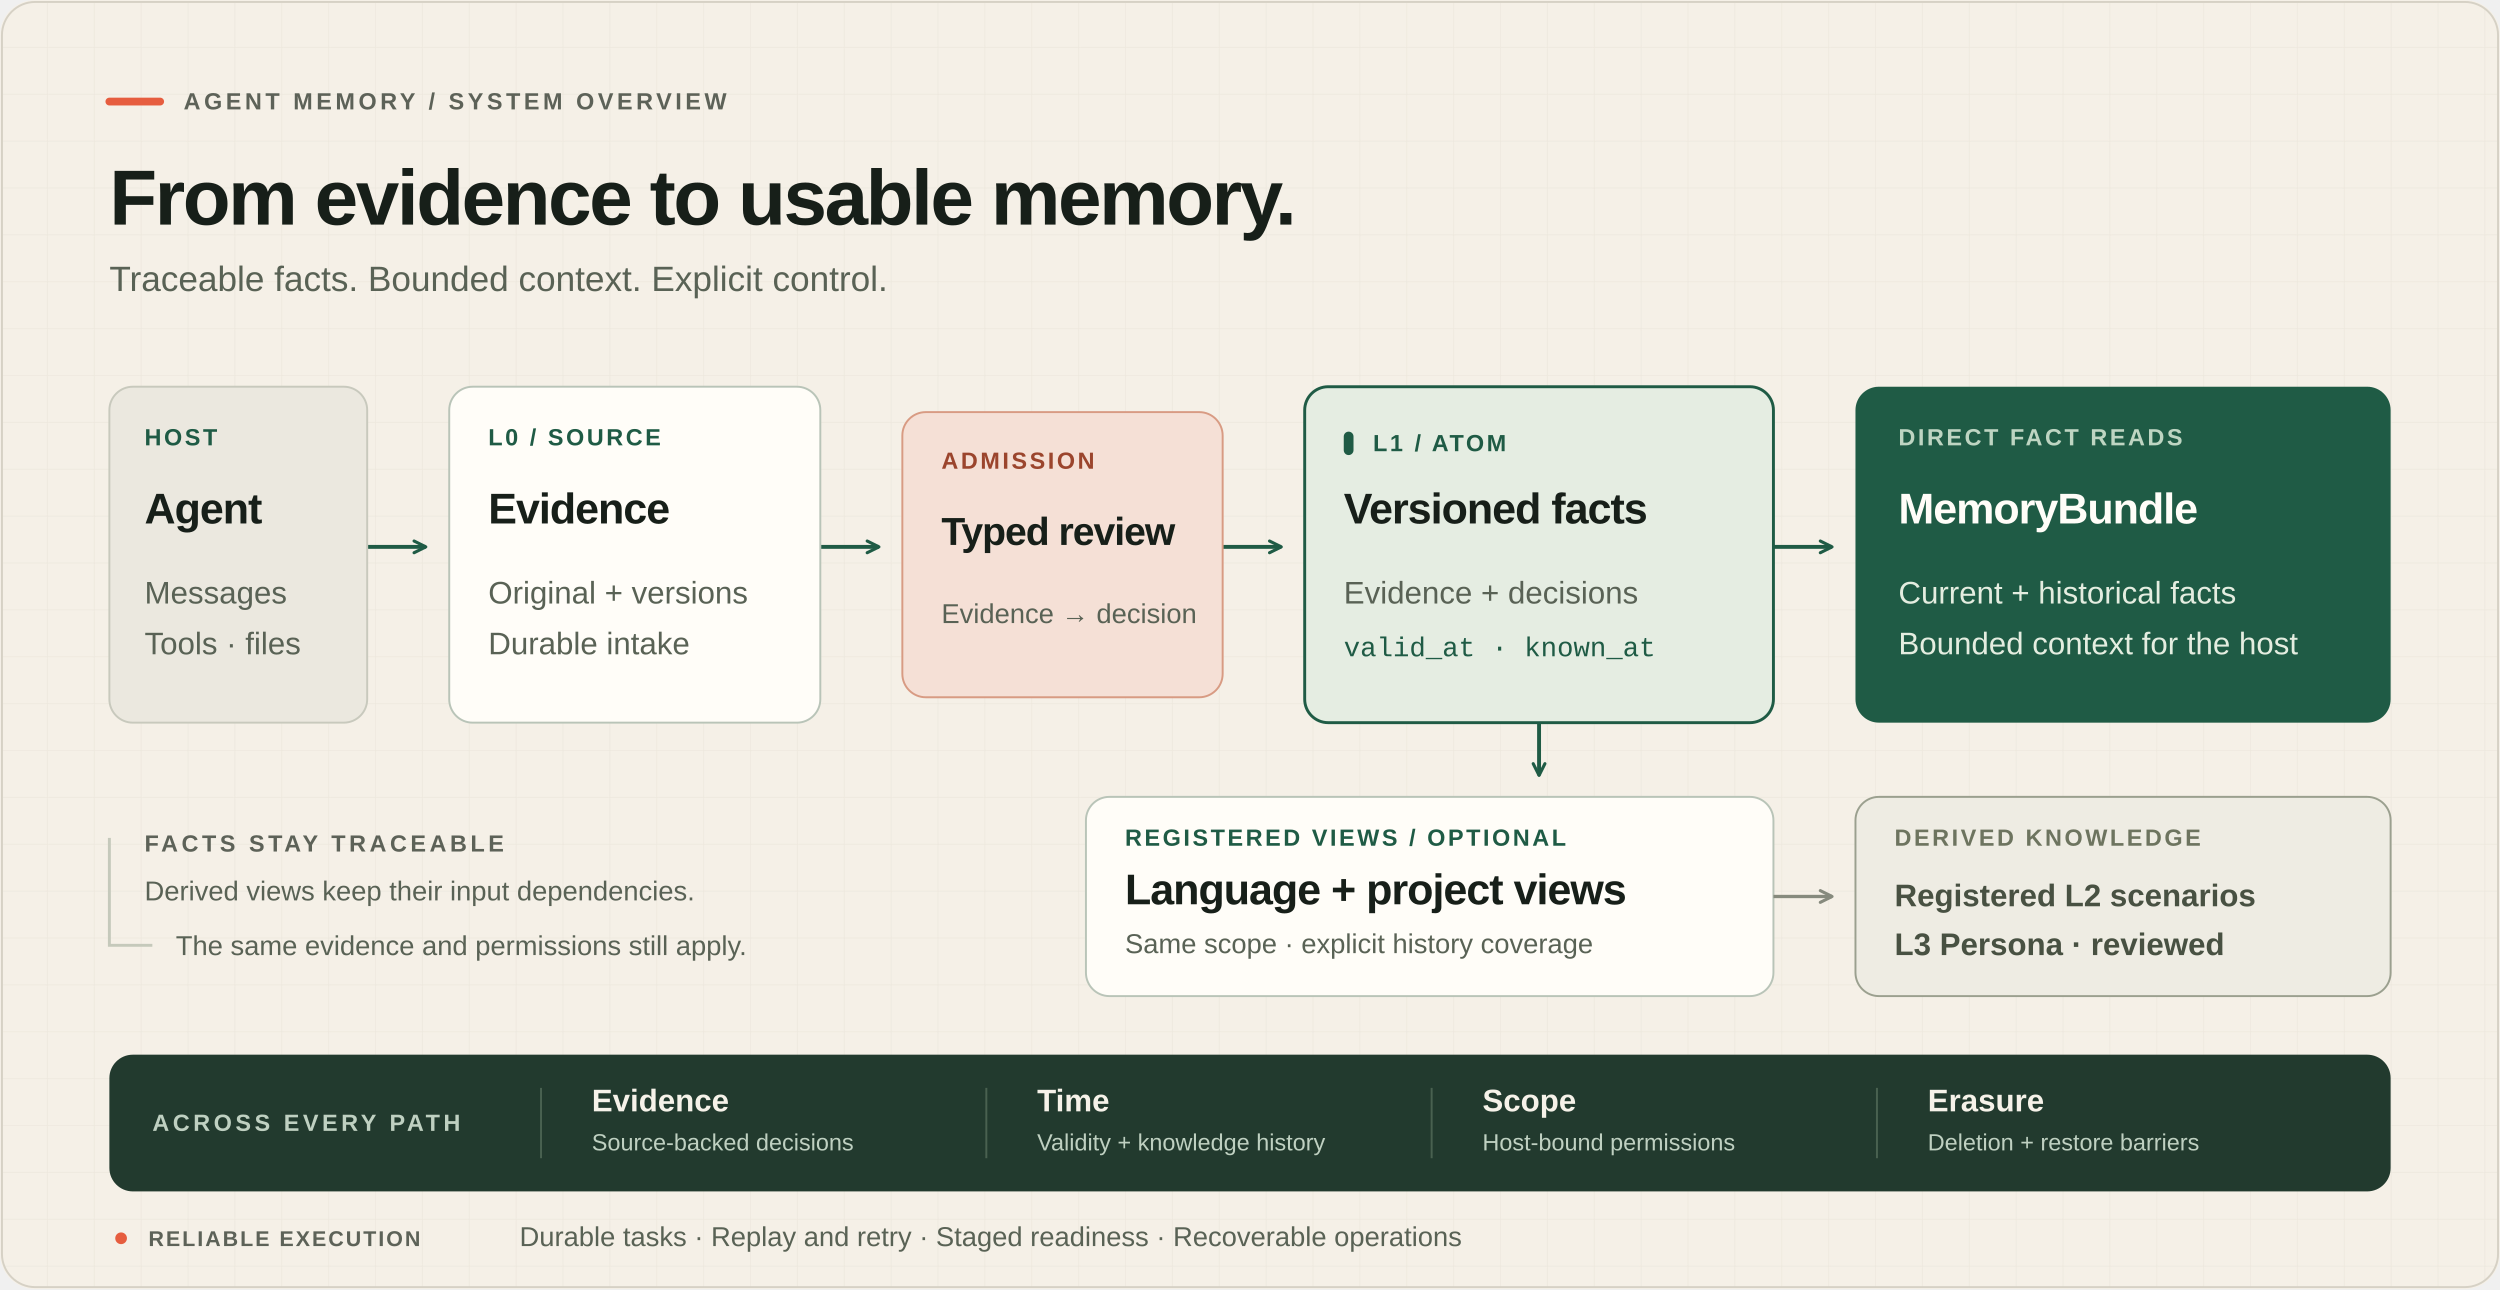
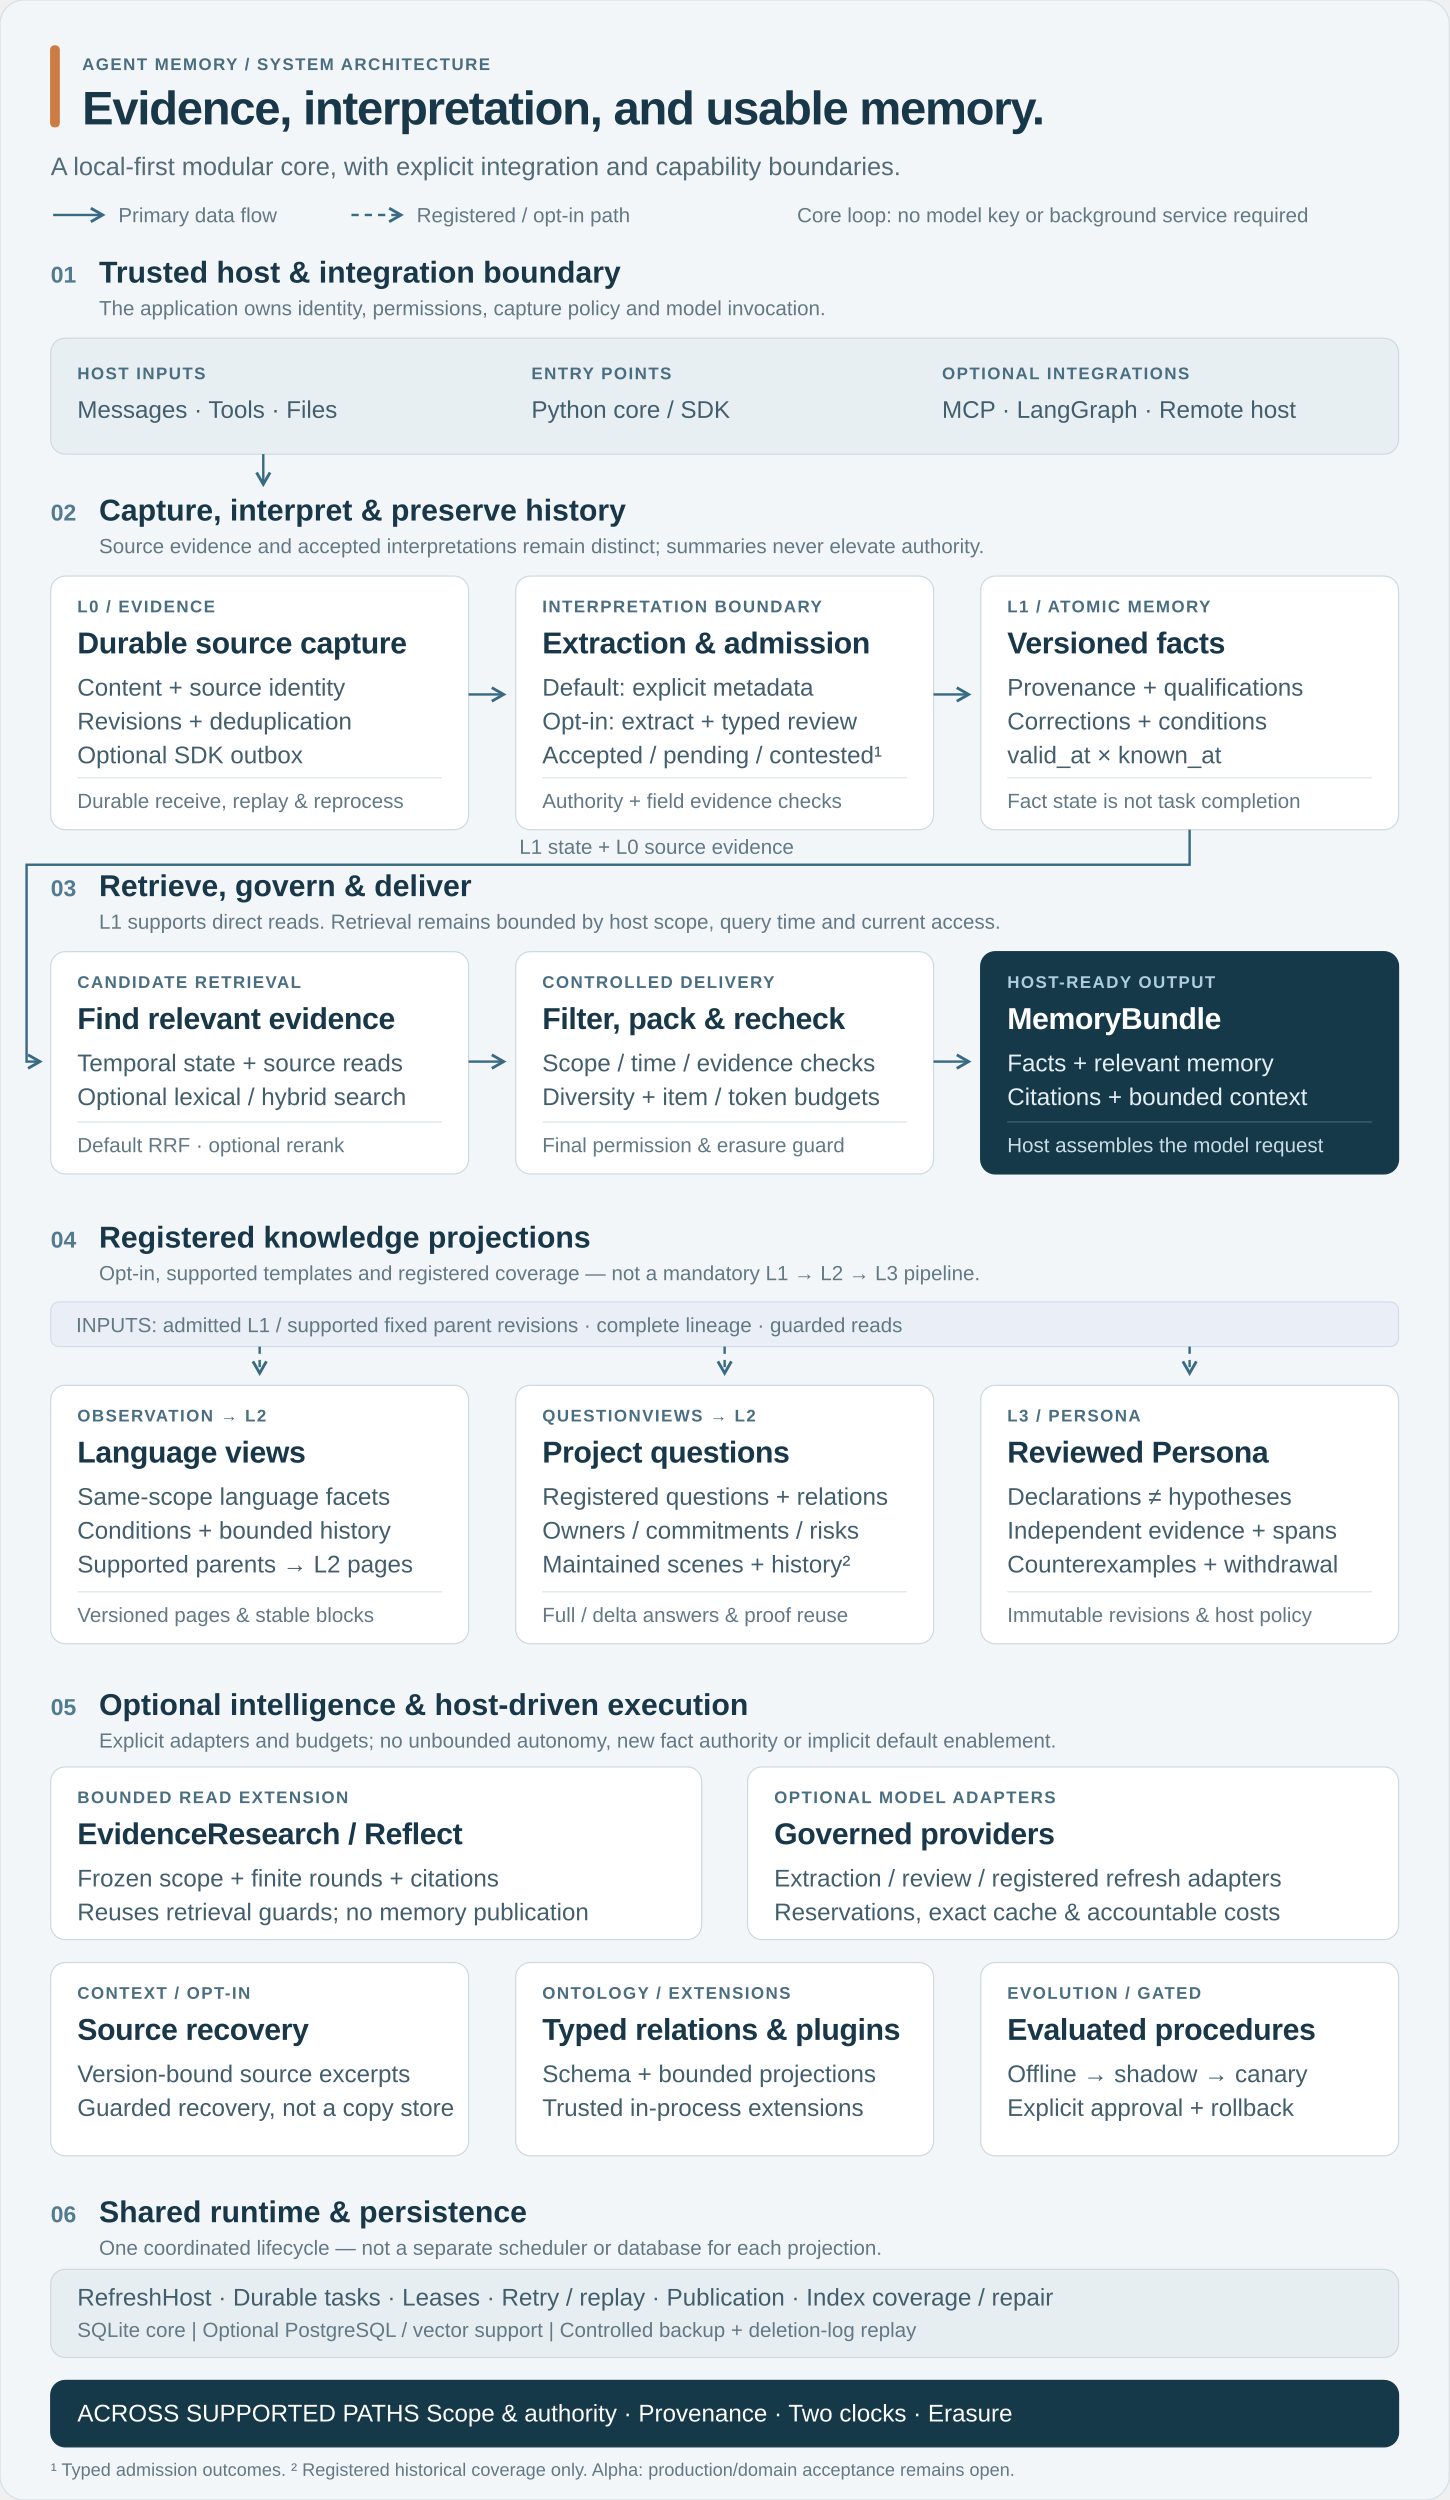
- <svg xmlns="http://www.w3.org/2000/svg" width="1280" height="660" viewBox="0 0 1280 660" role="img" aria-labelledby="title desc">
+ <svg xmlns="http://www.w3.org/2000/svg" width="1200" height="2070" viewBox="0 0 1200 2070" role="img" aria-labelledby="title desc">
  <defs>
-     <pattern id="grid" width="24" height="24" patternUnits="userSpaceOnUse">
-       <path d="M24 0H0V24" fill="none" stroke="#d9d2c5" stroke-width=".7" />
-     </pattern>
-     <marker id="arrow" markerWidth="8" markerHeight="8" refX="7" refY="4" orient="auto" markerUnits="userSpaceOnUse">
-       <path d="M1 1L7 4L1 7" fill="none" stroke="#1f5b45" stroke-width="1.6" stroke-linecap="round" stroke-linejoin="round" />
+     <marker id="arrow" viewBox="0 0 10 10" refX="8" refY="5" markerWidth="7" markerHeight="7" orient="auto">
+       <path d="M1 1L8 5L1 9" fill="none" stroke="#386b83" stroke-width="1.7" />
    </marker>
-     <marker id="planned-arrow" markerWidth="8" markerHeight="8" refX="7" refY="4" orient="auto" markerUnits="userSpaceOnUse">
-       <path d="M1 1L7 4L1 7" fill="none" stroke="#868a7d" stroke-width="1.6" stroke-linecap="round" stroke-linejoin="round" />
-     </marker>
-     <style>
-       text{font-family:Arial,Helvetica,sans-serif}
-       .eyebrow{font-size:12px;font-weight:700;letter-spacing:1.8px;fill:#5d6258}
-       .heading{font-size:40px;font-weight:700;letter-spacing:-1.2px;fill:#171f19}
-       .subtitle{font-size:18px;fill:#596255}
-       .step{font-size:12px;font-weight:700;letter-spacing:1.3px;fill:#1f5b45}
-       .card-title{font-size:22px;font-weight:700;letter-spacing:-.5px;fill:#171f19}
-       .body{font-size:16px;fill:#596255}
-       .small{font-size:14px;fill:#596255}
-       .mono{font-family:'Courier New',monospace;font-size:14px;fill:#1f5b45}
-       .guard{font-size:16px;font-weight:700;fill:#f6f2e9}
-       .guard-note{font-size:12px;fill:#bfd0c1}
-       .connection{fill:none;stroke:#1f5b45;stroke-width:2;marker-end:url(#arrow)}
-     </style>
+     <style>text{font-family:Arial,Helvetica,sans-serif;fill:#183749}.title{font-size:39px;font-weight:700;letter-spacing:-1px}.subtitle{font-size:21px;fill:#536b79}.section{font-size:25px;font-weight:700}.num{font-size:19px;font-weight:700;fill:#527a90}.kicker{font-size:14px;font-weight:700;letter-spacing:1.2px;fill:#496d81}.cardtitle{font-size:25px;font-weight:700;letter-spacing:-.3px}.body{font-size:20px;fill:#425e6d}.small{font-size:17px;fill:#627885}.tiny{font-size:15px;fill:#627885} </style>
  </defs>
-   <rect width="1280" height="660" rx="18" fill="#f5f0e7" />
-   <rect x="1" y="1" width="1278" height="658" rx="17" fill="url(#grid)" opacity=".3" />
-   <rect x="1" y="1" width="1278" height="658" rx="17" fill="none" stroke="#d6d1c5" />
-   <path d="M56 52H82" stroke="#e65d3f" stroke-width="4" stroke-linecap="round" />
-   <text x="94" y="56" class="eyebrow">AGENT MEMORY / SYSTEM OVERVIEW</text>
-   <text x="56" y="115" class="heading">From evidence to usable memory.</text>
-   <text x="56" y="149" class="subtitle">Traceable facts. Bounded context. Explicit control.</text>
-   <path d="M188 280H218" class="connection" />
-   <path d="M420 280H450" class="connection" />
-   <path d="M626 280H656" class="connection" />
-   <path d="M908 280H938" class="connection" />
-   <g transform="translate(56 198)">
-     <rect width="132" height="172" rx="12" fill="#ebe8df" stroke="#c8c9bd" />
-     <text x="18" y="30" class="step">HOST</text>
-     <text x="18" y="70" class="card-title">Agent</text>
-     <text x="18" y="111" class="body">Messages</text>
-     <text x="18" y="137" class="body">Tools · files</text>
-   </g>
-   <g transform="translate(230 198)">
-     <rect width="190" height="172" rx="12" fill="#fffdf8" stroke="#b9c4b8" />
-     <text x="20" y="30" class="step">L0 / SOURCE</text>
-     <text x="20" y="70" class="card-title">Evidence</text>
-     <text x="20" y="111" class="body">Original + versions</text>
-     <text x="20" y="137" class="body">Durable intake</text>
-   </g>
-   <g transform="translate(462 211)">
-     <rect width="164" height="146" rx="12" fill="#f5e0d6" stroke="#d89b83" />
-     <text x="20" y="29" class="step" style="fill:#9b452d">ADMISSION</text>
-     <text x="20" y="68" class="card-title" style="font-size:20px">Typed review</text>
-     <text x="20" y="108" class="small">Evidence → decision</text>
-   </g>
-   <g transform="translate(668 198)">
-     <rect width="240" height="172" rx="12" fill="#e5ede2" stroke="#1f5b45" stroke-width="1.5" />
-     <rect x="20" y="23" width="5" height="12" rx="2.5" fill="#1f5b45" />
-     <text x="35" y="33" class="step">L1 / ATOM</text>
-     <text x="20" y="70" class="card-title">Versioned facts</text>
-     <text x="20" y="111" class="body">Evidence + decisions</text>
-     <text x="20" y="138" class="mono">valid_at · known_at</text>
-   </g>
-   <g transform="translate(950 198)">
-     <rect width="274" height="172" rx="12" fill="#1f5b45" />
-     <text x="22" y="30" class="step" style="fill:#bed5c2">DIRECT FACT READS</text>
-     <text x="22" y="70" class="card-title" style="fill:#fffdf8">MemoryBundle</text>
-     <text x="22" y="111" class="body" style="fill:#e4ede0">Current + historical facts</text>
-     <text x="22" y="137" class="body" style="fill:#e4ede0">Bounded context for the host</text>
-   </g>
-   <path d="M788 370V397" class="connection" />
-   <g transform="translate(556 408)">
-     <rect width="352" height="102" rx="12" fill="#fffdf8" stroke="#b9c4b8" />
-     <text x="20" y="25" class="step">REGISTERED VIEWS / OPTIONAL</text>
-     <text x="20" y="55" class="card-title">Language + project views</text>
-     <text x="20" y="80" class="small">Same scope · explicit history coverage</text>
-   </g>
-   <path d="M908 459H938" fill="none" stroke="#868a7d" stroke-width="1.7" marker-end="url(#planned-arrow)" />
-   <g transform="translate(950 408)">
-     <rect width="274" height="102" rx="12" fill="#eeece3" stroke="#9ba08f" />
-     <text x="20" y="25" class="step" style="fill:#6d745f">DERIVED KNOWLEDGE</text>
-     <text x="20" y="56" class="body" style="font-weight:700;fill:#485142">Registered L2 scenarios</text>
-     <text x="20" y="81" class="body" style="font-weight:700;fill:#485142">L3 Persona · reviewed</text>
-   </g>
-   <g transform="translate(56 429)">
-     <path d="M0 0V55H22" fill="none" stroke="#c5c9bb" stroke-width="1.5" />
-     <text x="18" y="7" class="eyebrow">FACTS STAY TRACEABLE</text>
-     <text x="18" y="32" class="small">Derived views keep their input dependencies.</text>
-     <text x="34" y="60" class="small">The same evidence and permissions still apply.</text>
-   </g>
-   <g transform="translate(56 540)">
-     <rect width="1168" height="70" rx="12" fill="#223a2e" />
-     <text x="22" y="39" class="eyebrow" style="fill:#bfd0c1">ACROSS EVERY PATH</text>
-     <path d="M221 17V53M449 17V53M677 17V53M905 17V53" stroke="#496150" />
-     <text x="247" y="29" class="guard">Evidence</text>
-     <text x="247" y="49" class="guard-note">Source-backed decisions</text>
-     <text x="475" y="29" class="guard">Time</text>
-     <text x="475" y="49" class="guard-note">Validity + knowledge history</text>
-     <text x="703" y="29" class="guard">Scope</text>
-     <text x="703" y="49" class="guard-note">Host-bound permissions</text>
-     <text x="931" y="29" class="guard">Erasure</text>
-     <text x="931" y="49" class="guard-note">Deletion + restore barriers</text>
-   </g>
-   <circle cx="62" cy="634" r="3" fill="#e65d3f" />
-   <text x="76" y="638" class="eyebrow" style="font-size:11px;letter-spacing:1px">RELIABLE EXECUTION</text>
-   <text x="266" y="638" class="small">Durable tasks · Replay and retry · Staged readiness · Recoverable operations</text>
+   <rect x="0" y="0" width="1200" height="2070" rx="20" fill="#f3f6f8" stroke="#d5e0e5" />
+   <rect x="42" y="38" width="7" height="67" rx="3" fill="#cc7b43" stroke="#cc7b43" />
+   <text x="68" y="58" class="kicker">AGENT MEMORY  /  SYSTEM ARCHITECTURE</text>
+   <text x="68" y="103" class="title">Evidence, interpretation, and usable memory.</text>
+   <text x="42" y="145" class="subtitle">A local-first modular core, with explicit integration and capability boundaries.</text>
+   <path d="M44 178H85" fill="none" stroke="#386b83" stroke-width="2" marker-end="url(#arrow)" />
+   <text x="98" y="184" class="small">Primary data flow</text>
+   <path d="M291 178H332" fill="none" stroke="#386b83" stroke-width="2" stroke-dasharray="6 5" marker-end="url(#arrow)" />
+   <text x="345" y="184" class="small">Registered / opt-in path</text>
+   <text x="660" y="184" class="small">Core loop: no model key or background service required</text>
+   <text x="42" y="234" class="num">01</text>
+   <text x="82" y="234" class="section">Trusted host &amp; integration boundary</text>
+   <text x="82" y="261" class="small">The application owns identity, permissions, capture policy and model invocation.</text>
+   <rect x="42" y="280" width="1116" height="96" rx="12" fill="#e8eff3" stroke="#ccdae2" />
+   <text x="64" y="314" class="kicker">HOST INPUTS</text>
+   <text x="64" y="346" class="body">Messages · Tools · Files</text>
+   <text x="440" y="314" class="kicker">ENTRY POINTS</text>
+   <text x="440" y="346" class="body">Python core / SDK</text>
+   <text x="780" y="314" class="kicker">OPTIONAL INTEGRATIONS</text>
+   <text x="780" y="346" class="body">MCP · LangGraph · Remote host</text>
+   <path d="M218 376V401" fill="none" stroke="#386b83" stroke-width="2" marker-end="url(#arrow)" />
+   <text x="42" y="431" class="num">02</text>
+   <text x="82" y="431" class="section">Capture, interpret &amp; preserve history</text>
+   <text x="82" y="458" class="small">Source evidence and accepted interpretations remain distinct; summaries never elevate authority.</text>
+   <rect x="42" y="477" width="346" height="210" rx="12" fill="#ffffff" stroke="#ccd9df" />
+   <text x="64" y="507" class="kicker">L0  /  EVIDENCE</text>
+   <text x="64" y="541" class="cardtitle">Durable source capture</text>
+   <text x="64" y="576" class="body">Content + source identity</text>
+   <text x="64" y="604" class="body">Revisions + deduplication</text>
+   <text x="64" y="632" class="body">Optional SDK outbox</text>
+   <path d="M64 644H366" stroke="#dce4e8" />
+   <text x="64" y="669" class="small">Durable receive, replay &amp; reprocess</text>
+   <rect x="427" y="477" width="346" height="210" rx="12" fill="#ffffff" stroke="#ccd9df" />
+   <text x="449" y="507" class="kicker">INTERPRETATION BOUNDARY</text>
+   <text x="449" y="541" class="cardtitle">Extraction &amp; admission</text>
+   <text x="449" y="576" class="body">Default: explicit metadata</text>
+   <text x="449" y="604" class="body">Opt-in: extract + typed review</text>
+   <text x="449" y="632" class="body">Accepted / pending / contested¹</text>
+   <path d="M449 644H751" stroke="#dce4e8" />
+   <text x="449" y="669" class="small">Authority + field evidence checks</text>
+   <rect x="812" y="477" width="346" height="210" rx="12" fill="#ffffff" stroke="#ccd9df" />
+   <text x="834" y="507" class="kicker">L1  /  ATOMIC MEMORY</text>
+   <text x="834" y="541" class="cardtitle">Versioned facts</text>
+   <text x="834" y="576" class="body">Provenance + qualifications</text>
+   <text x="834" y="604" class="body">Corrections + conditions</text>
+   <text x="834" y="632" class="body">valid_at × known_at</text>
+   <path d="M834 644H1136" stroke="#dce4e8" />
+   <text x="834" y="669" class="small">Fact state is not task completion</text>
+   <path d="M388 575H417" fill="none" stroke="#386b83" stroke-width="2" marker-end="url(#arrow)" />
+   <path d="M773 575H802" fill="none" stroke="#386b83" stroke-width="2" marker-end="url(#arrow)" />
+   <path d="M985 687V716H22V879H33" fill="none" stroke="#386b83" stroke-width="2" marker-end="url(#arrow)" />
+   <text x="430" y="707" class="small">L1 state + L0 source evidence</text>
+   <text x="42" y="742" class="num">03</text>
+   <text x="82" y="742" class="section">Retrieve, govern &amp; deliver</text>
+   <text x="82" y="769" class="small">L1 supports direct reads. Retrieval remains bounded by host scope, query time and current access.</text>
+   <rect x="42" y="788" width="346" height="184" rx="12" fill="#ffffff" stroke="#ccd9df" />
+   <text x="64" y="818" class="kicker">CANDIDATE RETRIEVAL</text>
+   <text x="64" y="852" class="cardtitle">Find relevant evidence</text>
+   <text x="64" y="887" class="body">Temporal state + source reads</text>
+   <text x="64" y="915" class="body">Optional lexical / hybrid search</text>
+   <path d="M64 929H366" stroke="#dce4e8" />
+   <text x="64" y="954" class="small">Default RRF · optional rerank</text>
+   <rect x="427" y="788" width="346" height="184" rx="12" fill="#ffffff" stroke="#ccd9df" />
+   <text x="449" y="818" class="kicker">CONTROLLED DELIVERY</text>
+   <text x="449" y="852" class="cardtitle">Filter, pack &amp; recheck</text>
+   <text x="449" y="887" class="body">Scope / time / evidence checks</text>
+   <text x="449" y="915" class="body">Diversity + item / token budgets</text>
+   <path d="M449 929H751" stroke="#dce4e8" />
+   <text x="449" y="954" class="small">Final permission &amp; erasure guard</text>
+   <rect x="812" y="788" width="346" height="184" rx="12" fill="#16394a" stroke="#16394a" />
+   <text x="834" y="818" class="kicker" style="fill:#afcedb">HOST-READY OUTPUT</text>
+   <text x="834" y="852" class="cardtitle" style="fill:#ffffff">MemoryBundle</text>
+   <text x="834" y="887" class="body" style="fill:#e4eff3">Facts + relevant memory</text>
+   <text x="834" y="915" class="body" style="fill:#e4eff3">Citations + bounded context</text>
+   <path d="M834 929H1136" stroke="#466372" />
+   <text x="834" y="954" class="small" style="fill:#c8dce6">Host assembles the model request</text>
+   <path d="M388 879H417" fill="none" stroke="#386b83" stroke-width="2" marker-end="url(#arrow)" />
+   <path d="M773 879H802" fill="none" stroke="#386b83" stroke-width="2" marker-end="url(#arrow)" />
+   <text x="42" y="1033" class="num">04</text>
+   <text x="82" y="1033" class="section">Registered knowledge projections</text>
+   <text x="82" y="1060" class="small">Opt-in, supported templates and registered coverage — not a mandatory L1 → L2 → L3 pipeline.</text>
+   <rect x="42" y="1078" width="1116" height="37" rx="7" fill="#e9eef7" stroke="#d3dceb" />
+   <text x="63" y="1103" class="small">INPUTS: admitted L1 / supported fixed parent revisions · complete lineage · guarded reads</text>
+   <path d="M215 1115V1137" fill="none" stroke="#386b83" stroke-width="2" stroke-dasharray="6 5" marker-end="url(#arrow)" />
+   <path d="M600 1115V1137" fill="none" stroke="#386b83" stroke-width="2" stroke-dasharray="6 5" marker-end="url(#arrow)" />
+   <path d="M985 1115V1137" fill="none" stroke="#386b83" stroke-width="2" stroke-dasharray="6 5" marker-end="url(#arrow)" />
+   <rect x="42" y="1147" width="346" height="214" rx="12" fill="#ffffff" stroke="#ccd9df" />
+   <text x="64" y="1177" class="kicker">OBSERVATION → L2</text>
+   <text x="64" y="1211" class="cardtitle">Language views</text>
+   <text x="64" y="1246" class="body">Same-scope language facets</text>
+   <text x="64" y="1274" class="body">Conditions + bounded history</text>
+   <text x="64" y="1302" class="body">Supported parents → L2 pages</text>
+   <path d="M64 1318H366" stroke="#dce4e8" />
+   <text x="64" y="1343" class="small">Versioned pages &amp; stable blocks</text>
+   <rect x="427" y="1147" width="346" height="214" rx="12" fill="#ffffff" stroke="#ccd9df" />
+   <text x="449" y="1177" class="kicker">QUESTIONVIEWS → L2</text>
+   <text x="449" y="1211" class="cardtitle">Project questions</text>
+   <text x="449" y="1246" class="body">Registered questions + relations</text>
+   <text x="449" y="1274" class="body">Owners / commitments / risks</text>
+   <text x="449" y="1302" class="body">Maintained scenes + history²</text>
+   <path d="M449 1318H751" stroke="#dce4e8" />
+   <text x="449" y="1343" class="small">Full / delta answers &amp; proof reuse</text>
+   <rect x="812" y="1147" width="346" height="214" rx="12" fill="#ffffff" stroke="#ccd9df" />
+   <text x="834" y="1177" class="kicker">L3  /  PERSONA</text>
+   <text x="834" y="1211" class="cardtitle">Reviewed Persona</text>
+   <text x="834" y="1246" class="body">Declarations ≠ hypotheses</text>
+   <text x="834" y="1274" class="body">Independent evidence + spans</text>
+   <text x="834" y="1302" class="body">Counterexamples + withdrawal</text>
+   <path d="M834 1318H1136" stroke="#dce4e8" />
+   <text x="834" y="1343" class="small">Immutable revisions &amp; host policy</text>
+   <text x="42" y="1420" class="num">05</text>
+   <text x="82" y="1420" class="section">Optional intelligence &amp; host-driven execution</text>
+   <text x="82" y="1447" class="small">Explicit adapters and budgets; no unbounded autonomy, new fact authority or implicit default enablement.</text>
+   <rect x="42" y="1463" width="539" height="143" rx="12" fill="#ffffff" stroke="#ccd9df" />
+   <text x="64" y="1493" class="kicker">BOUNDED READ EXTENSION</text>
+   <text x="64" y="1527" class="cardtitle">EvidenceResearch / Reflect</text>
+   <text x="64" y="1562" class="body">Frozen scope + finite rounds + citations</text>
+   <text x="64" y="1590" class="body">Reuses retrieval guards; no memory publication</text>
+   <rect x="619" y="1463" width="539" height="143" rx="12" fill="#ffffff" stroke="#ccd9df" />
+   <text x="641" y="1493" class="kicker">OPTIONAL MODEL ADAPTERS</text>
+   <text x="641" y="1527" class="cardtitle">Governed providers</text>
+   <text x="641" y="1562" class="body">Extraction / review / registered refresh adapters</text>
+   <text x="641" y="1590" class="body">Reservations, exact cache &amp; accountable costs</text>
+   <rect x="42" y="1625" width="346" height="160" rx="12" fill="#ffffff" stroke="#ccd9df" />
+   <text x="64" y="1655" class="kicker">CONTEXT / OPT-IN</text>
+   <text x="64" y="1689" class="cardtitle">Source recovery</text>
+   <text x="64" y="1724" class="body">Version-bound source excerpts</text>
+   <text x="64" y="1752" class="body">Guarded recovery, not a copy store</text>
+   <rect x="427" y="1625" width="346" height="160" rx="12" fill="#ffffff" stroke="#ccd9df" />
+   <text x="449" y="1655" class="kicker">ONTOLOGY / EXTENSIONS</text>
+   <text x="449" y="1689" class="cardtitle">Typed relations &amp; plugins</text>
+   <text x="449" y="1724" class="body">Schema + bounded projections</text>
+   <text x="449" y="1752" class="body">Trusted in-process extensions</text>
+   <rect x="812" y="1625" width="346" height="160" rx="12" fill="#ffffff" stroke="#ccd9df" />
+   <text x="834" y="1655" class="kicker">EVOLUTION / GATED</text>
+   <text x="834" y="1689" class="cardtitle">Evaluated procedures</text>
+   <text x="834" y="1724" class="body">Offline → shadow → canary</text>
+   <text x="834" y="1752" class="body">Explicit approval + rollback</text>
+   <text x="42" y="1840" class="num">06</text>
+   <text x="82" y="1840" class="section">Shared runtime &amp; persistence</text>
+   <text x="82" y="1867" class="small">One coordinated lifecycle — not a separate scheduler or database for each projection.</text>
+   <rect x="42" y="1879" width="1116" height="73" rx="12" fill="#e7eef1" stroke="#cbd9e0" />
+   <text x="64" y="1909" class="body">RefreshHost · Durable tasks · Leases · Retry / replay · Publication · Index coverage / repair</text>
+   <text x="64" y="1935" class="small">SQLite core  |  Optional PostgreSQL / vector support  |  Controlled backup + deletion-log replay</text>
+   <rect x="42" y="1971" width="1116" height="55" rx="12" fill="#16394a" stroke="#16394a" />
+   <text x="64" y="2005" class="body" style="fill:#ffffff">ACROSS SUPPORTED PATHS   Scope &amp; authority  ·  Provenance  ·  Two clocks  ·  Erasure</text>
+   <text x="42" y="2050" class="tiny">¹ Typed admission outcomes.   ² Registered historical coverage only.   Alpha: production/domain acceptance remains open.</text>
</svg>
